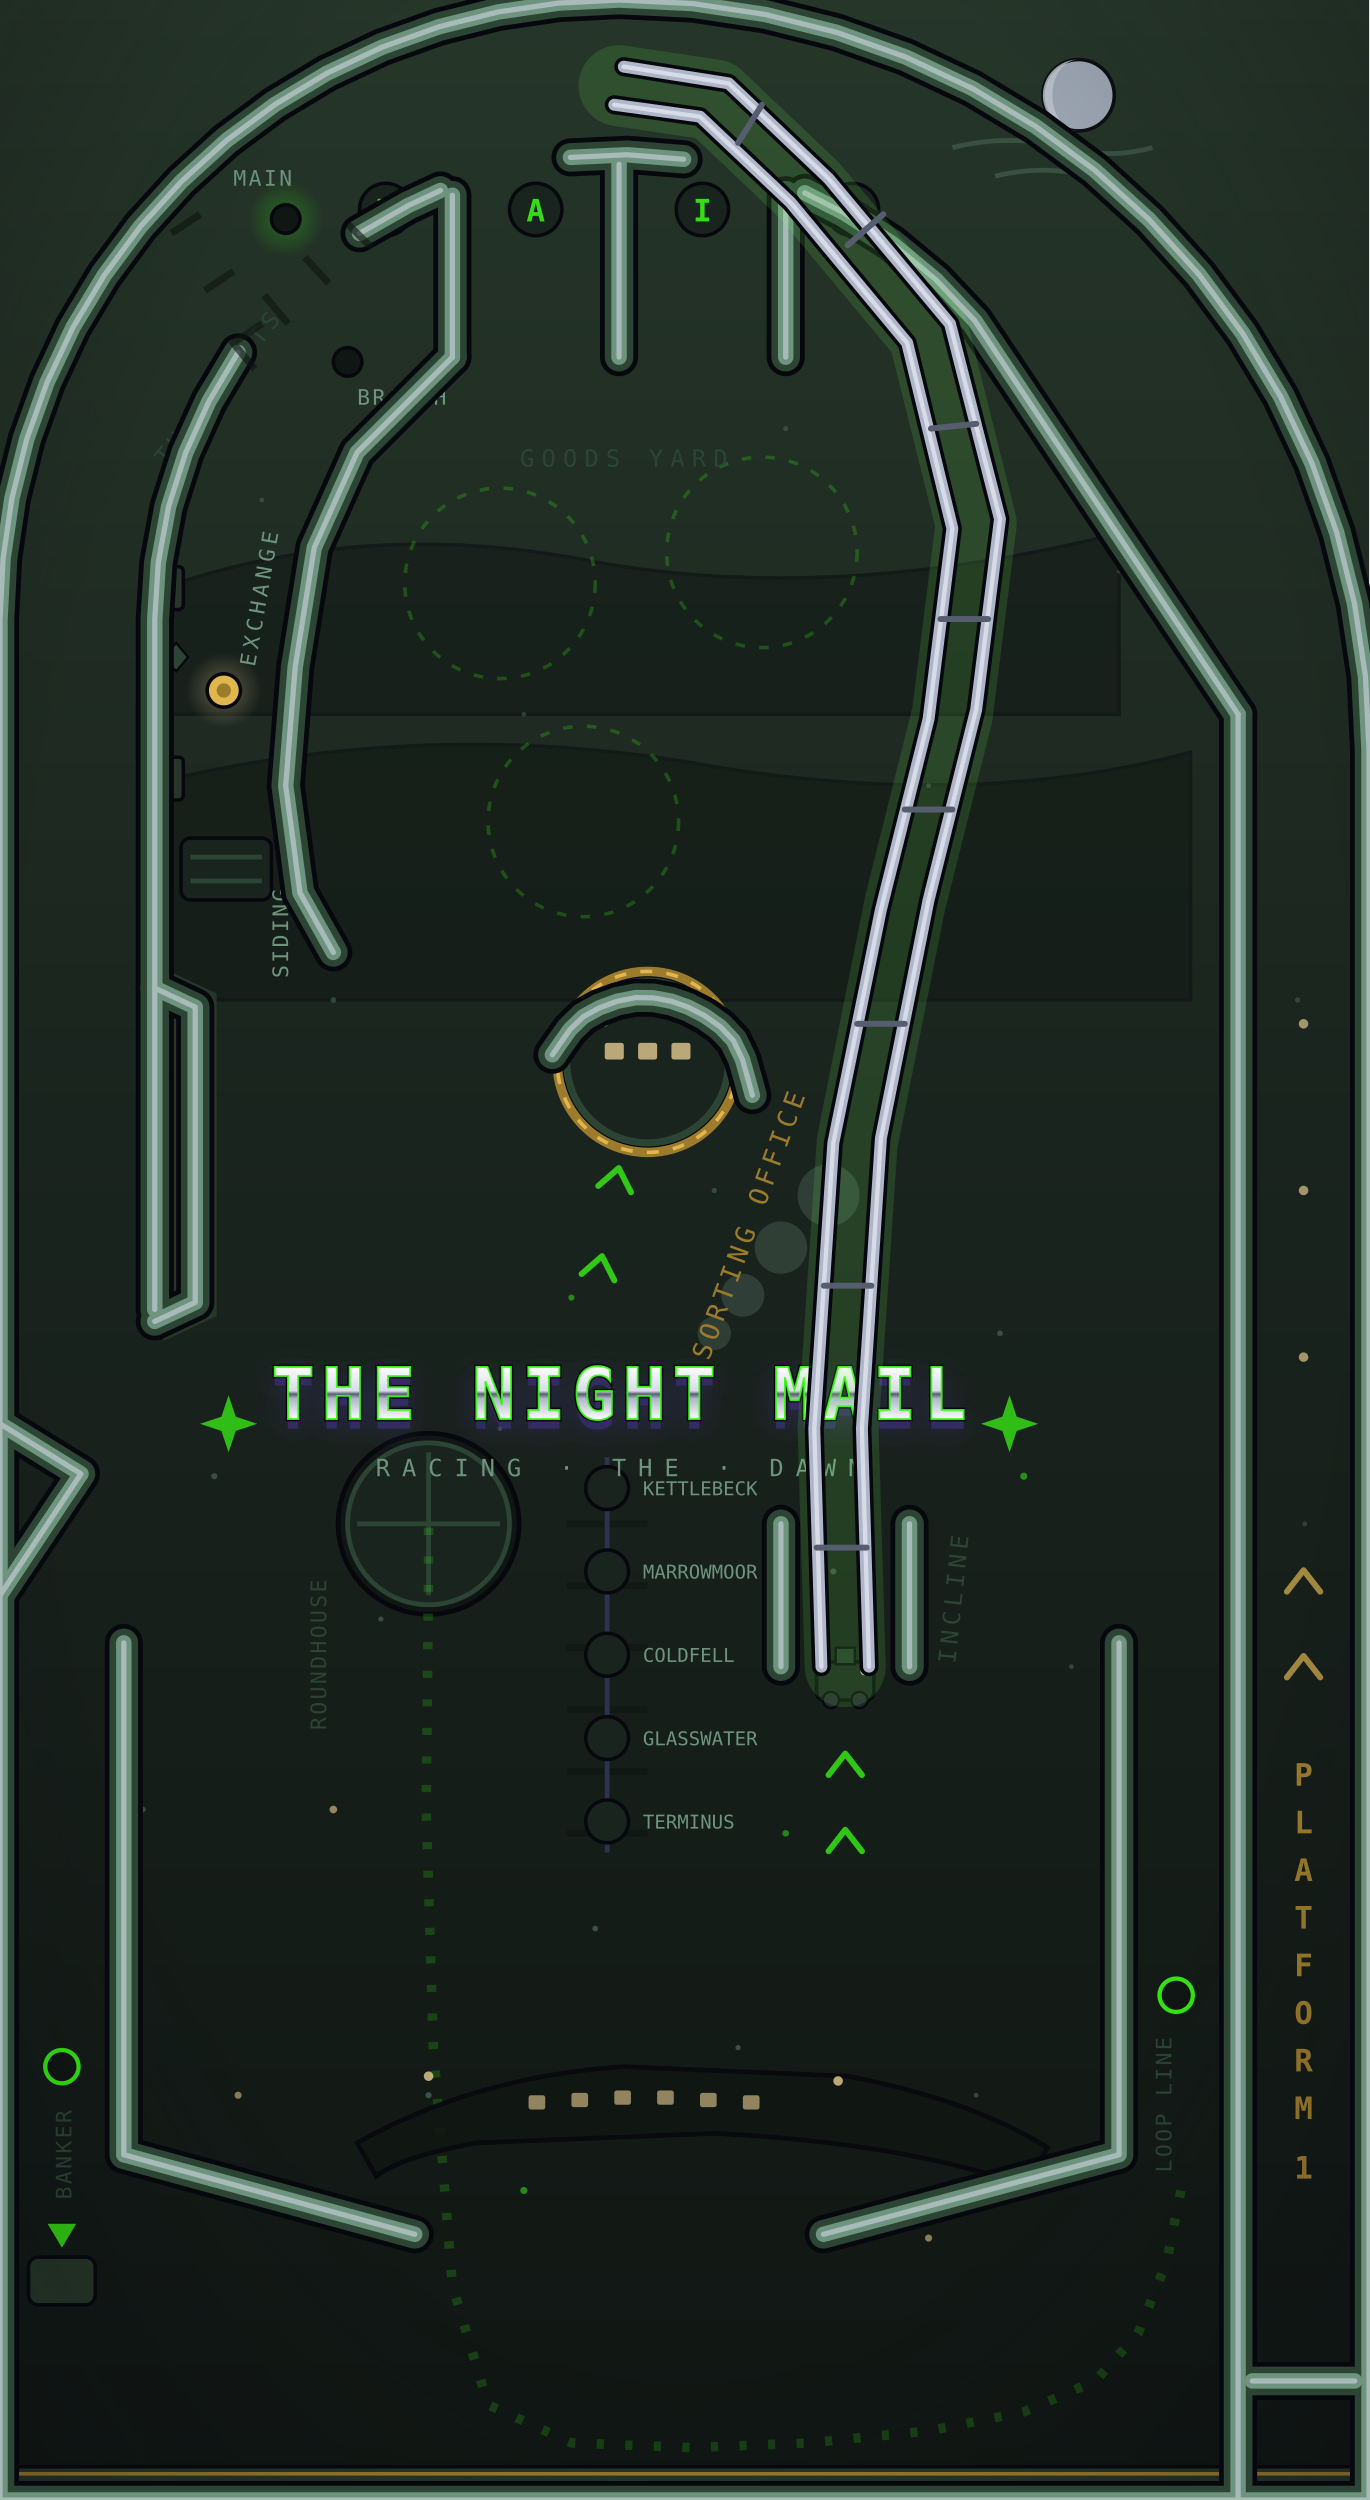
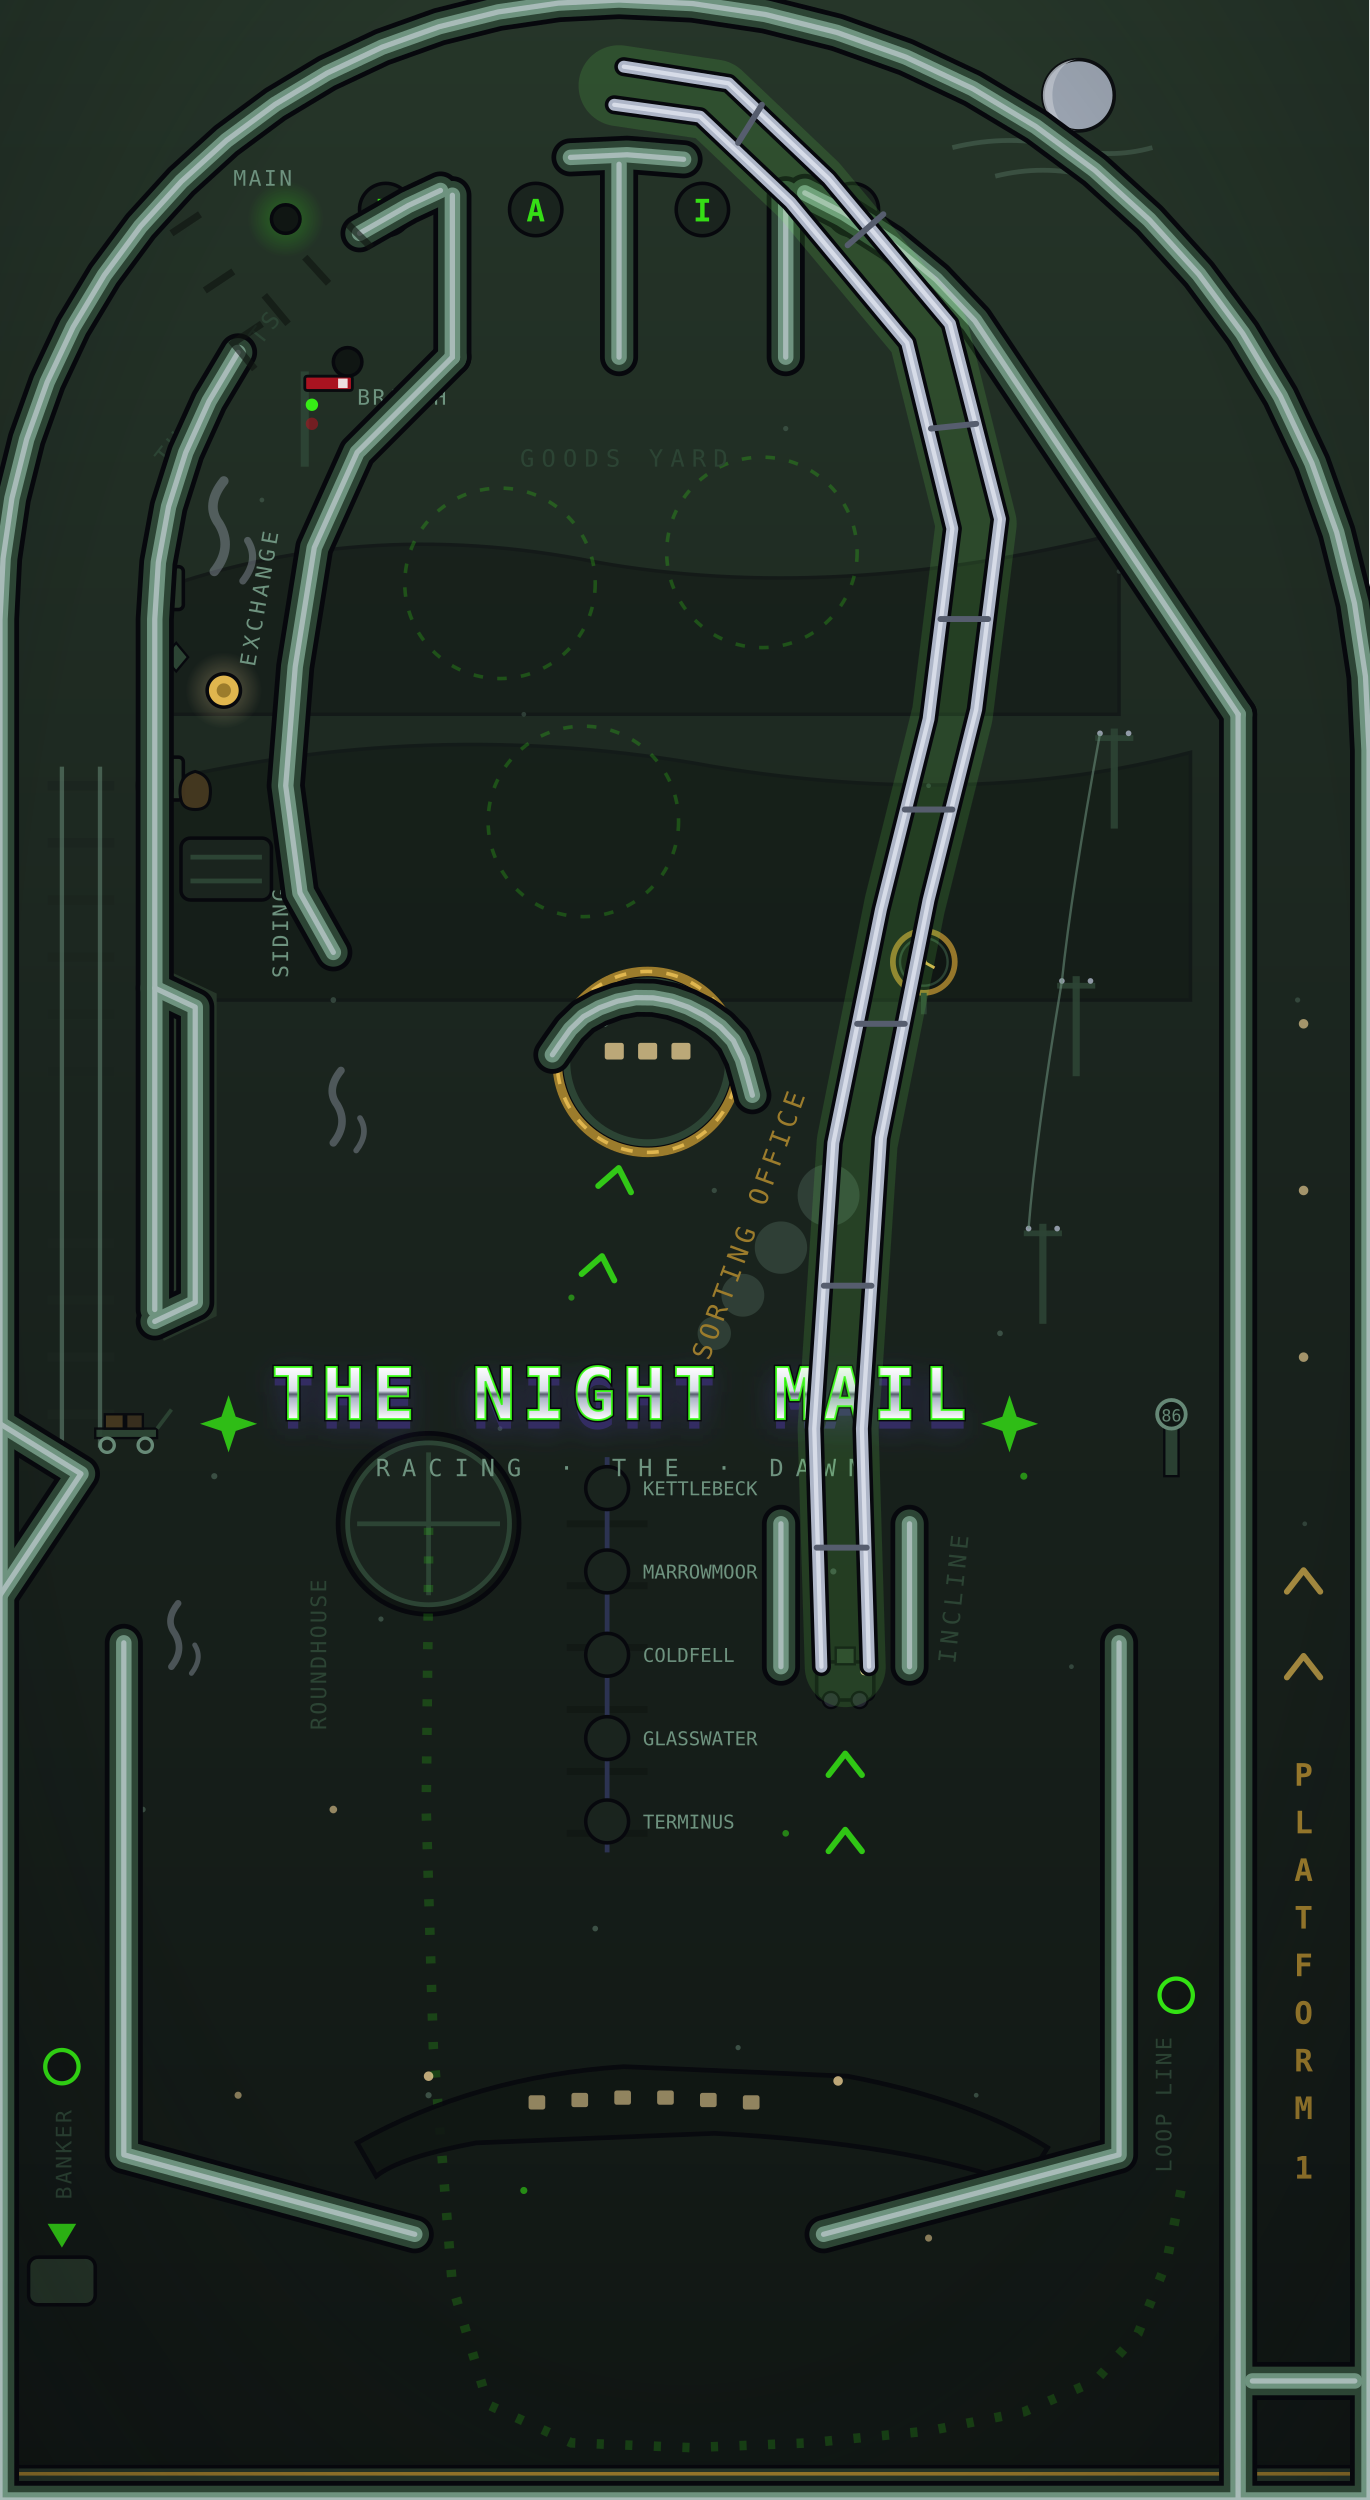
<svg xmlns="http://www.w3.org/2000/svg" viewBox="0 0 575 1050" width="575" height="1050">
  <defs>
    <linearGradient id="smokeGrad" x1="0" y1="0" x2="0" y2="1">
      <stop offset="0" stop-color="#263629" />
      <stop offset="0.45" stop-color="#1a241e" />
      <stop offset="1" stop-color="#101613" />
    </linearGradient>
    <radialGradient id="vignette" cx="0.5" cy="0.45" r="0.8">
      <stop offset="0.6" stop-color="#07080d" stop-opacity="0" />
      <stop offset="1" stop-color="#07080d" stop-opacity="0.34" />
    </radialGradient>
    <linearGradient id="chromeText" x1="0" y1="0" x2="0" y2="1">
      <stop offset="0" stop-color="#ffffff" />
      <stop offset="0.46" stop-color="#d7dce8" />
      <stop offset="0.52" stop-color="#565d6e" />
      <stop offset="0.60" stop-color="#aeb6c8" />
      <stop offset="1" stop-color="#ffffff" />
    </linearGradient>
    <radialGradient id="signalGlow" cx="0.5" cy="0.5" r="0.5">
      <stop offset="0" stop-color="#39ff14" stop-opacity="0.28" />
      <stop offset="1" stop-color="#39ff14" stop-opacity="0" />
    </radialGradient>
    <radialGradient id="lampGlow" cx="0.5" cy="0.5" r="0.5">
      <stop offset="0" stop-color="#ffdf9e" stop-opacity="0.32" />
      <stop offset="1" stop-color="#ffdf9e" stop-opacity="0" />
    </radialGradient>
    <filter id="glowSoft" x="-60%" y="-60%" width="220%" height="220%">
      <feGaussianBlur stdDeviation="6" result="b" />
      <feMerge>
        <feMergeNode in="b" />
        <feMergeNode in="SourceGraphic" />
      </feMerge>
    </filter>
  </defs>
  <g id="art-field">
    <rect x="0" y="0" width="575" height="1050" fill="url(#smokeGrad)" />
    <g opacity="0.85">
      <circle cx="453" cy="40" r="15" fill="#aeb6c8" stroke="#07080d" stroke-width="1.5" />
      <path d="M 453 25 a 15 15 0 0 0 0 30 a 11 15 0 0 1 0 -30 Z" fill="#d7dce8" opacity="0.8" />
    </g>
    <g stroke="#6e937f" stroke-width="2" fill="none" opacity="0.3">
      <path d="M 400 62 q 24 -6 48 0 q 18 5 36 0" />
      <path d="M 418 74 q 20 -5 40 0" />
    </g>
    <g stroke="#07080d" stroke-width="1.5">
      <path d="M 60 250 Q 150 216 250 236 Q 350 254 470 224 L 470 300 L 60 300 Z" fill="#101613" opacity="0.5" />
      <path d="M 60 330 Q 180 300 300 322 Q 410 340 500 316 L 500 420 L 60 420 Z" fill="#0e130f" opacity="0.45" />
    </g>
    <g fill="#6e937f" opacity="0.25">
      <circle cx="300" cy="560" r="7" />
      <circle cx="312" cy="544" r="9" />
      <circle cx="328" cy="524" r="11" />
      <circle cx="348" cy="502" r="13" />
    </g>
    <g fill="#6e937f">
      <circle cx="110" cy="210" r="1" opacity="0.3" />
      <circle cx="330" cy="180" r="1.1" opacity="0.3" />
      <circle cx="470" cy="240" r="1" opacity="0.25" />
      <circle cx="220" cy="300" r="1" opacity="0.3" />
      <circle cx="140" cy="420" r="1.2" opacity="0.35" />
      <circle cx="390" cy="330" r="1" opacity="0.3" />
      <circle cx="300" cy="500" r="1.1" opacity="0.35" />
      <circle cx="90" cy="620" r="1.3" opacity="0.4" />
      <circle cx="210" cy="600" r="1" opacity="0.35" />
      <circle cx="420" cy="560" r="1.2" opacity="0.4" />
      <circle cx="160" cy="680" r="1.1" opacity="0.4" />
      <circle cx="350" cy="660" r="1.3" opacity="0.4" />
      <circle cx="250" cy="810" r="1.2" opacity="0.45" />
      <circle cx="450" cy="700" r="1" opacity="0.35" />
      <circle cx="60" cy="760" r="1.2" opacity="0.4" />
      <circle cx="310" cy="860" r="1.1" opacity="0.45" />
      <circle cx="180" cy="880" r="1.3" opacity="0.45" />
      <circle cx="410" cy="880" r="1" opacity="0.4" />
      <circle cx="545" cy="420" r="1.1" opacity="0.3" />
      <circle cx="548" cy="640" r="1" opacity="0.3" />
    </g>
    <g fill="#39ff14">
      <circle cx="80" cy="480" r="1.5" opacity="0.5" />
      <circle cx="240" cy="545" r="1.3" opacity="0.45" />
      <circle cx="430" cy="620" r="1.5" opacity="0.5" />
      <circle cx="330" cy="770" r="1.4" opacity="0.45" />
      <circle cx="220" cy="920" r="1.5" opacity="0.5" />
    </g>
    <g fill="#ffdf9e">
      <circle cx="140" cy="760" r="1.6" opacity="0.55" />
      <circle cx="390" cy="940" r="1.5" opacity="0.5" />
      <circle cx="100" cy="880" r="1.5" opacity="0.5" />
      <circle cx="470" cy="750" r="1.4" opacity="0.45" />
    </g>
    <g stroke="#0e130f" stroke-width="3" opacity="0.5">
      <line x1="238" y1="640" x2="272" y2="640" />
      <line x1="238" y1="666" x2="272" y2="666" />
      <line x1="238" y1="692" x2="272" y2="692" />
      <line x1="238" y1="718" x2="272" y2="718" />
      <line x1="238" y1="744" x2="272" y2="744" />
      <line x1="238" y1="770" x2="272" y2="770" />
    </g>
  </g>
  <g id="art-motifs">
    <g stroke="#07080d" stroke-width="1.5">
      <circle cx="162" cy="88" r="11" fill="#1a241e" />
      <circle cx="225" cy="88" r="11" fill="#1a241e" />
      <circle cx="295" cy="88" r="11" fill="#1a241e" />
      <circle cx="358" cy="88" r="11" fill="#1a241e" />
    </g>
    <g font-family="ui-monospace, monospace" font-size="13" font-weight="700" fill="#39ff14" text-anchor="middle" opacity="0.85">
      <text x="162" y="93">M</text>
      <text x="225" y="93">A</text>
      <text x="295" y="93">I</text>
      <text x="358" y="93">L</text>
    </g>
    <g id="art-points">
      <circle cx="120" cy="92" r="16" fill="url(#signalGlow)" stroke="none" />
      <circle cx="120" cy="92" r="6" fill="#101613" stroke="#07080d" stroke-width="1.5" />
      <circle cx="146" cy="152" r="6" fill="#101613" stroke="#07080d" stroke-width="1.5" />
      <text x="98" y="78" font-family="ui-monospace, monospace" font-size="9" letter-spacing="1" fill="#6e937f">MAIN</text>
      <text x="150" y="170" font-family="ui-monospace, monospace" font-size="9" letter-spacing="1" fill="#6e937f">BRANCH</text>
      <text x="70" y="196" font-family="ui-monospace, monospace" font-size="10" letter-spacing="2" fill="#2c4434" transform="rotate(-52 70 196)">THE POINTS</text>
    </g>
    <g fill="none" stroke="#39ff14" opacity="0.22" stroke-width="1.5">
      <circle cx="210" cy="245" r="40" stroke-dasharray="4 6" />
      <circle cx="320" cy="232" r="40" stroke-dasharray="4 6" />
      <circle cx="245" cy="345" r="40" stroke-dasharray="4 6" />
    </g>
    <text x="262" y="196" text-anchor="middle" font-family="ui-monospace, monospace" font-size="10" letter-spacing="3" fill="#2c4434">GOODS YARD</text>
    <g id="art-exchange">
      <g fill="#263629" stroke="#07080d" stroke-width="1.5">
        <rect x="70" y="238" width="7" height="18" rx="2" />
        <rect x="70" y="318" width="7" height="18" rx="2" />
      </g>
      <circle cx="94" cy="290" r="16" fill="url(#lampGlow)" stroke="none" />
      <circle cx="94" cy="290" r="7" fill="#e0b64e" stroke="#07080d" stroke-width="1.5" />
      <circle cx="94" cy="290" r="3" fill="#9c7c2c" />
      <text x="112" y="252" text-anchor="middle" font-family="ui-monospace, monospace" font-size="9" letter-spacing="2" fill="#6e937f" transform="rotate(-80 112 252)">EXCHANGE</text>
      <path d="M 74 270 q -6 6 0 12 l 5 -6 Z" fill="#2c4434" stroke="#07080d" stroke-width="1" />
    </g>
    <g id="art-siding">
      <g stroke="#07080d" stroke-width="1.5" fill="#1a241e">
        <rect x="76" y="352" width="38" height="26" rx="4" />
      </g>
      <g stroke="#2c4434" stroke-width="2" fill="none">
        <line x1="80" y1="360" x2="110" y2="360" />
        <line x1="80" y1="370" x2="110" y2="370" />
      </g>
      <text x="121" y="392" text-anchor="middle" font-family="ui-monospace, monospace" font-size="9" letter-spacing="1" fill="#6e937f" transform="rotate(-90 121 392)">SIDING</text>
    </g>
    <g id="art-sorting">
      <circle cx="272" cy="446" r="40" fill="#07080d" />
      <circle cx="272" cy="446" r="34" fill="#1a241e" />
      <circle cx="272" cy="446" r="34" fill="none" stroke="#2c4434" stroke-width="3" />
      <circle cx="272" cy="446" r="38" fill="none" stroke="#9c7c2c" stroke-width="4" />
      <circle cx="272" cy="446" r="38" fill="none" stroke="#e0b64e" stroke-width="1.5" stroke-dasharray="5 6" />
      <g fill="#ffdf9e" opacity="0.7">
        <rect x="254" y="438" width="8" height="7" rx="1" />
        <rect x="268" y="438" width="8" height="7" rx="1" />
        <rect x="282" y="438" width="8" height="7" rx="1" />
      </g>
      <path d="M 254 430 a 24 24 0 0 1 11 -7" stroke="#6e937f" stroke-width="2.5" fill="none" stroke-linecap="round" />
      <g stroke="#39ff14" stroke-width="2.5" fill="none" stroke-linecap="round" stroke-linejoin="round" opacity="0.75">
        <path d="M 252 499.5 L 259 490.5 L 266 499.5" transform="rotate(11 259 495)" />
        <path d="M 245 536.5 L 252 527.5 L 259 536.5" transform="rotate(11 252 532)" />
      </g>
      <text x="318" y="516" text-anchor="middle" font-family="ui-monospace, monospace" font-size="11" letter-spacing="2" fill="#9c7c2c" transform="rotate(-70 318 516)">SORTING OFFICE</text>
    </g>
    <g id="art-gantry">
      <path d="M 65 415 L 82 423 L 82 547 L 65 555" fill="none" stroke="#263629" stroke-width="18" />
      <g fill="#39ff14" opacity="0.7">
        <circle cx="78" cy="432" r="1.6" />
        <circle cx="78" cy="485" r="1.6" />
        <circle cx="78" cy="538" r="1.6" />
      </g>
      <text x="72" y="487" text-anchor="middle" font-family="ui-monospace, monospace" font-size="10" letter-spacing="2" fill="#9c7c2c" transform="rotate(-90 72 487)">SIGNALS</text>
      <g stroke="#e0b64e" stroke-width="2.5" fill="none" stroke-linecap="round" stroke-linejoin="round" opacity="0.7">
        <path d="M 161 624.5 L 168 615.5 L 175 624.5" transform="rotate(-29 168 620)" />
        <path d="M 183 664.5 L 190 655.5 L 197 664.5" transform="rotate(-29 190 660)" />
      </g>
    </g>
    <g id="art-incline">
      <g stroke="#39ff14" stroke-width="2.5" fill="none" stroke-linecap="round" stroke-linejoin="round" opacity="0.75">
        <path d="M 348 777.5 L 355 768.5 L 362 777.5" />
        <path d="M 348 745.5 L 355 736.5 L 362 745.5" />
      </g>
      <text x="404" y="672" text-anchor="middle" font-family="ui-monospace, monospace" font-size="10" letter-spacing="2" fill="#2c4434" transform="rotate(-84 404 672)">INCLINE</text>
      <g transform="translate(355 706)">
        <rect x="-12" y="-8" width="24" height="16" rx="3" fill="#1a241e" stroke="#07080d" stroke-width="1.5" />
        <circle cx="-6" cy="8" r="3.4" fill="#23262f" stroke="#07080d" stroke-width="1" />
        <circle cx="6" cy="8" r="3.4" fill="#23262f" stroke="#07080d" stroke-width="1" />
        <rect x="-4" y="-14" width="8" height="7" fill="#263629" stroke="#07080d" stroke-width="1" />
        <circle cx="8" cy="-4" r="1.6" fill="#ffdf9e" />
      </g>
    </g>
    <g id="art-turntable">
      <circle cx="180" cy="640" r="38" fill="#101613" stroke="#07080d" stroke-width="2" />
      <circle cx="180" cy="640" r="34" fill="#1a241e" stroke="#2c4434" stroke-width="2" />
      <line x1="150" y1="640" x2="210" y2="640" stroke="#2c4434" stroke-width="2" />
      <line x1="180" y1="610" x2="180" y2="670" stroke="#2c4434" stroke-width="2" />
      <text x="137" y="695" text-anchor="middle" font-family="ui-monospace, monospace" font-size="9" letter-spacing="1" fill="#2c4434" transform="rotate(-90 137 695)">ROUNDHOUSE</text>
    </g>
    <g id="art-timetable">
      <line x1="255" y1="612" x2="255" y2="778" stroke="#2c3352" stroke-width="2" />
      <g stroke="#07080d" stroke-width="1.5" fill="#1a241e">
        <circle cx="255" cy="625" r="9" />
        <circle cx="255" cy="660" r="9" />
        <circle cx="255" cy="695" r="9" />
        <circle cx="255" cy="730" r="9" />
        <circle cx="255" cy="765" r="9" />
      </g>
      <g font-family="ui-monospace, monospace" font-size="8" fill="#6e937f">
        <text x="270" y="628">KETTLEBECK</text>
        <text x="270" y="663">MARROWMOOR</text>
        <text x="270" y="698">COLDFELL</text>
        <text x="270" y="733">GLASSWATER</text>
        <text x="270" y="768">TERMINUS</text>
      </g>
    </g>
    <g id="art-outlanes">
      <rect x="12" y="948" width="28" height="20" rx="4" fill="#263629" stroke="#07080d" stroke-width="1.5" />
      <path d="M 26 944 L 20 934 L 32 934 Z" fill="#39ff14" opacity="0.8" />
      <circle cx="26" cy="868" r="7" fill="#101613" stroke="#07080d" stroke-width="1.5" />
      <circle cx="26" cy="868" r="7" fill="none" stroke="#39ff14" stroke-width="1.8" opacity="0.9" />
      <text x="30" y="905" text-anchor="middle" font-family="ui-monospace, monospace" font-size="9" letter-spacing="1" fill="#2c4434" transform="rotate(-90 30 905)">BANKER</text>
      <circle cx="494" cy="838" r="7" fill="#101613" stroke="#07080d" stroke-width="1.5" />
      <circle cx="494" cy="838" r="7" fill="none" stroke="#39ff14" stroke-width="1.8" opacity="0.9" />
      <text x="492" y="884" text-anchor="middle" font-family="ui-monospace, monospace" font-size="9" letter-spacing="1" fill="#2c4434" transform="rotate(-90 492 884)">LOOP LINE</text>
      <path d="M 496 920 L 490 950 L 478 980 L 460 1000 L 430 1013 L 390 1021 L 340 1026 L 290 1028 L 240 1026 L 205 1010 L 190 960 L 182 860 L 179 760 L 180 660 L 180 640" fill="none" stroke="#39ff14" stroke-width="4" stroke-dasharray="3 9" opacity="0.18" />
    </g>
    <g id="art-terminus" opacity="0.9">
      <path d="M 150 900 Q 200 872 262 868 L 356 872 Q 408 882 440 902 L 430 918 Q 380 900 300 896 L 200 900 Q 168 906 158 914 Z" fill="#101613" stroke="#07080d" stroke-width="2" />
      <g fill="#ffdf9e" opacity="0.6">
        <rect x="222" y="880" width="7" height="6" rx="1" />
        <rect x="240" y="879" width="7" height="6" rx="1" />
        <rect x="258" y="878" width="7" height="6" rx="1" />
        <rect x="276" y="878" width="7" height="6" rx="1" />
        <rect x="294" y="879" width="7" height="6" rx="1" />
        <rect x="312" y="880" width="7" height="6" rx="1" />
      </g>
      <g fill="#ffdf9e">
        <circle cx="180" cy="872" r="2" opacity="0.8" />
        <circle cx="352" cy="874" r="2" opacity="0.8" />
      </g>
    </g>
    <g id="art-wordmark">
      <path d="M 96 586 L 99 595 L 108 598 L 99 601 L 96 610 L 93 601 L 84 598 L 93 595 Z" fill="#39ff14" opacity="0.7" />
      <path d="M 424 586 L 427 595 L 436 598 L 427 601 L 424 610 L 421 601 L 412 598 L 421 595 Z" fill="#39ff14" opacity="0.7" />
      <text x="260" y="600" text-anchor="middle" font-family="ui-monospace, monospace" font-size="30" font-weight="800" letter-spacing="3" fill="#4e37a8" opacity="0.5" filter="url(#glowSoft)">THE NIGHT MAIL</text>
      <text x="260" y="596" text-anchor="middle" font-family="ui-monospace, monospace" font-size="30" font-weight="800" letter-spacing="3" fill="url(#chromeText)" stroke="#07080d" stroke-width="2" paint-order="stroke">THE NIGHT MAIL</text>
      <text x="260" y="596" text-anchor="middle" font-family="ui-monospace, monospace" font-size="30" font-weight="800" letter-spacing="3" fill="none" stroke="#39ff14" stroke-width="0.8" opacity="0.9">THE NIGHT MAIL</text>
      <text x="260" y="620" text-anchor="middle" font-family="ui-monospace, monospace" font-size="10" letter-spacing="5" fill="#6e937f">RACING · THE · DAWN</text>
    </g>
    <rect x="0" y="1036" width="575" height="14" fill="#263629" stroke="#07080d" stroke-width="1.5" />
    <line x1="0" y1="1039" x2="575" y2="1039" stroke="#9c7c2c" stroke-width="1.5" />
  </g>
  <g id="art-lane">
    <g fill="#ffdf9e" opacity="0.6">
      <circle cx="547.5" cy="430" r="2" />
      <circle cx="547.5" cy="500" r="2" />
      <circle cx="547.5" cy="570" r="2" />
    </g>
    <g stroke="#e0b64e" stroke-width="2.5" fill="none" stroke-linecap="round" stroke-linejoin="round" opacity="0.7">
      <path d="M 540.5 704.5 L 547.5 695.5 L 554.5 704.5" />
      <path d="M 540.5 668.5 L 547.5 659.5 L 554.5 668.5" />
    </g>
    <g font-family="ui-monospace, monospace" font-size="13" font-weight="700" fill="#9c7c2c" text-anchor="middle">
      <text x="547.5" y="750">P</text>
      <text x="547.5" y="770">L</text>
      <text x="547.5" y="790">A</text>
      <text x="547.5" y="810">T</text>
      <text x="547.5" y="830">F</text>
      <text x="547.5" y="850">O</text>
      <text x="547.5" y="870">R</text>
      <text x="547.5" y="890">M</text>
      <text x="547.5" y="915">1</text>
    </g>
  </g>
  <g id="art-vignette">
    <rect x="0" y="0" width="575" height="1050" fill="url(#vignette)" />
  </g>
+   <g id="art-polish">
+     <line x1="20" y1="330" x2="48" y2="330" stroke="#1a241e" stroke-width="4" opacity="0.8" />
+     <line x1="20" y1="354" x2="48" y2="354" stroke="#1a241e" stroke-width="4" opacity="0.8" />
+     <line x1="20" y1="378" x2="48" y2="378" stroke="#1a241e" stroke-width="4" opacity="0.8" />
+     <line x1="20" y1="402" x2="48" y2="402" stroke="#1a241e" stroke-width="4" opacity="0.8" />
+     <line x1="20" y1="426" x2="48" y2="426" stroke="#1a241e" stroke-width="4" opacity="0.8" />
+     <line x1="20" y1="450" x2="48" y2="450" stroke="#1a241e" stroke-width="4" opacity="0.8" />
+     <line x1="20" y1="474" x2="48" y2="474" stroke="#1a241e" stroke-width="4" opacity="0.8" />
+     <line x1="20" y1="498" x2="48" y2="498" stroke="#1a241e" stroke-width="4" opacity="0.8" />
+     <line x1="20" y1="522" x2="48" y2="522" stroke="#1a241e" stroke-width="4" opacity="0.8" />
+     <line x1="20" y1="546" x2="48" y2="546" stroke="#1a241e" stroke-width="4" opacity="0.8" />
+     <line x1="20" y1="570" x2="48" y2="570" stroke="#1a241e" stroke-width="4" opacity="0.8" />
+     <line x1="20" y1="594" x2="48" y2="594" stroke="#1a241e" stroke-width="4" opacity="0.8" />
+     <line x1="26" y1="322" x2="26" y2="608" stroke="#6e937f" stroke-width="1.8" opacity="0.5" />
+     <line x1="42" y1="322" x2="42" y2="608" stroke="#6e937f" stroke-width="1.8" opacity="0.5" />
+     <line x1="468" y1="348" x2="468" y2="306" stroke="#2c4434" stroke-width="3" opacity="0.9" />
+     <line x1="460" y1="310" x2="476" y2="310" stroke="#2c4434" stroke-width="2.4" opacity="0.9" />
+     <circle cx="462" cy="308" r="1.2" fill="#aeb6c8" opacity="0.8" />
+     <circle cx="474" cy="308" r="1.2" fill="#aeb6c8" opacity="0.8" />
+     <line x1="452" y1="452" x2="452" y2="410" stroke="#2c4434" stroke-width="3" opacity="0.9" />
+     <line x1="444" y1="414" x2="460" y2="414" stroke="#2c4434" stroke-width="2.4" opacity="0.9" />
+     <circle cx="446" cy="412" r="1.2" fill="#aeb6c8" opacity="0.8" />
+     <circle cx="458" cy="412" r="1.2" fill="#aeb6c8" opacity="0.8" />
+     <line x1="438" y1="556" x2="438" y2="514" stroke="#2c4434" stroke-width="3" opacity="0.9" />
+     <line x1="430" y1="518" x2="446" y2="518" stroke="#2c4434" stroke-width="2.4" opacity="0.9" />
+     <circle cx="432" cy="516" r="1.2" fill="#aeb6c8" opacity="0.8" />
+     <circle cx="444" cy="516" r="1.2" fill="#aeb6c8" opacity="0.8" />
+     <path d="M 462 308 Q 450 374 446 412" fill="none" stroke="#6e937f" stroke-width="1" opacity="0.55" />
+     <path d="M 446 412 Q 435 478 432 516" fill="none" stroke="#6e937f" stroke-width="1" opacity="0.55" />
+     <g transform="translate(128,196)" opacity="0.95">
+       <line x1="0" y1="0" x2="0" y2="-40" stroke="#2c4434" stroke-width="3.4" />
+       <rect x="0" y="-38" width="20" height="6" rx="1" fill="#b0121f" stroke="#07080d" stroke-width="1.2" />
+       <rect x="14" y="-37" width="4" height="4" fill="#ffffff" opacity="0.9" />
+       <circle cx="3" cy="-26" r="2.6" fill="#39ff14" opacity="0.95" />
+       <circle cx="3" cy="-18" r="2.6" fill="#b0121f" opacity="0.6" />
+     </g>
+     <g transform="translate(388,404)" opacity="0.95">
+       <circle r="13" fill="#101613" stroke="#9c7c2c" stroke-width="2.4" />
+       <circle r="10" fill="none" stroke="#2c4434" stroke-width="1" />
+       <line x1="0" y1="0" x2="0" y2="-7" stroke="#e0b64e" stroke-width="1.6" />
+       <line x1="0" y1="0" x2="4.5" y2="2.5" stroke="#e0b64e" stroke-width="1.2" />
+       <circle r="1.2" fill="#e0b64e" />
+       <line x1="0" y1="13" x2="0" y2="22" stroke="#2c4434" stroke-width="2.4" />
+     </g>
+     <g transform="translate(58,320)" opacity="0.92">
+       <path d="M 0 14 q -2 -12 7 -14 q 9 2 7 14 q -1 5 -7 5 q -6 0 -7 -5" fill="#3a2f1e" stroke="#07080d" stroke-width="1.3" />
+       <path d="M 4 2 l 6 0" stroke="#9c7c2c" stroke-width="1.6" />
+       <path d="M 18 16 q -2 -10 6 -12 q 8 2 6 12 q -1 4 -6 4 q -5 0 -6 -4" fill="#46381f" stroke="#07080d" stroke-width="1.3" />
+     </g>
+     <g transform="translate(40,600)" opacity="0.92">
+       <rect x="0" y="0" width="26" height="4" fill="#2c4434" stroke="#07080d" stroke-width="1" />
+       <circle cx="5" cy="7" r="3" fill="none" stroke="#6e937f" stroke-width="1.4" />
+       <circle cx="21" cy="7" r="3" fill="none" stroke="#6e937f" stroke-width="1.4" />
+       <line x1="26" y1="0" x2="32" y2="-8" stroke="#2c4434" stroke-width="1.6" />
+       <rect x="4" y="-6" width="8" height="6" fill="#46381f" stroke="#07080d" stroke-width="1" />
+       <rect x="13" y="-6" width="7" height="6" fill="#3a2f1e" stroke="#07080d" stroke-width="1" />
+     </g>
+     <g transform="translate(90,240) scale(1.0)" opacity="0.35">
+       <path d="M 0 0 q 8 -10 2 -20 q -6 -8 2 -18" fill="none" stroke="#aeb6c8" stroke-width="4" stroke-linecap="round" />
+       <path d="M 12 4 q 7 -9 2 -17" fill="none" stroke="#aeb6c8" stroke-width="3" stroke-linecap="round" />
+     </g>
+     <g transform="translate(140,480) scale(0.8)" opacity="0.35">
+       <path d="M 0 0 q 8 -10 2 -20 q -6 -8 2 -18" fill="none" stroke="#aeb6c8" stroke-width="4" stroke-linecap="round" />
+       <path d="M 12 4 q 7 -9 2 -17" fill="none" stroke="#aeb6c8" stroke-width="3" stroke-linecap="round" />
+     </g>
+     <g transform="translate(72,700) scale(0.7)" opacity="0.35">
+       <path d="M 0 0 q 8 -10 2 -20 q -6 -8 2 -18" fill="none" stroke="#aeb6c8" stroke-width="4" stroke-linecap="round" />
+       <path d="M 12 4 q 7 -9 2 -17" fill="none" stroke="#aeb6c8" stroke-width="3" stroke-linecap="round" />
+     </g>
+     <path d="M 60 356 L 60 420" stroke="#ffdf9e" stroke-width="2.4" stroke-dasharray="8 6" opacity="0.5" />
+     <g transform="translate(492,620)" opacity="0.9">
+       <rect x="-3" y="-22" width="6" height="22" fill="#2c4434" stroke="#07080d" stroke-width="1" />
+       <circle cy="-26" r="6" fill="#101613" stroke="#6e937f" stroke-width="1.6" />
+       <text y="-23" text-anchor="middle" font-family="ui-monospace, monospace" font-size="7" fill="#6e937f">86</text>
+     </g>
+   </g>
  <defs>
    <g id="collision-paths" fill="none">
      <path data-width="12" data-z="all" id="collision-loop-shell" d="M 0 1050 L 0 260 L 1.3 234.5 L 5 209.3 L 11.2 184.5 L 19.8 160.5 L 30.7 137.4 L 43.8 115.6 L 59 95.1 L 76.2 76.2 L 95.1 59 L 115.6 43.8 L 137.4 30.7 L 160.5 19.8 L 184.5 11.2 L 209.3 5 L 234.5 1.3 L 260 0 L 290.9 1.5 L 321.5 6.1 L 351.4 13.6 L 380.5 24 L 408.5 37.2 L 435 53.1 L 459.8 71.5 L 482.7 92.3 L 503.5 115.2 L 521.9 140 L 537.8 166.5 L 551 194.5 L 561.4 223.6 L 568.9 253.5 L 573.5 284.1 L 575 315 L 575 1050 Z" />
      <path data-width="12" data-z="all" id="collision-wall-lane" d="M 520 300 L 520 1050" />
      <path data-width="12" id="collision-wall-orbit-left" d="M 65 550 L 65 260 L 66.5 236.2 L 70.8 212.8 L 78 190.1 L 87.8 168.5 L 100 148" />
      <path data-width="12" id="collision-wall-orbit-right" d="M 151 98 L 171.5 86.3 L 185 80" />
      <path data-width="12" id="collision-wall-orbit-apex" d="M 239.6 66.1 L 263.4 65 L 287.1 66.9" />
      <path data-width="12" id="collision-wall-orbit-upper" d="M 338 81 L 354.5 89.4 L 374.6 102.2 L 393 117.4 L 409.4 134.7 L 520 300" />
      <path data-width="12" id="collision-wall-divider-1" d="M 190 82 L 190 150" />
      <path data-width="12" id="collision-wall-divider-2" d="M 260 69 L 260 150" />
      <path data-width="12" id="collision-wall-divider-3" d="M 330 82 L 330 150" />
      <path data-width="12" id="collision-wall-exchange" d="M 190 150 L 150 190 L 132 230 L 124 280 L 120 330 L 126 375 L 140 400" />
      <path data-width="12" id="collision-wall-deflector" d="M 0 598 L 34 619 L 0 670" />
      <path data-width="12" id="collision-wall-guide-left" d="M 52 690 L 52 905 L 174.2 938.4" />
      <path data-width="12" id="collision-wall-guide-right" d="M 470 690 L 470 905 L 345.9 938.4" />
      <path data-width="12" id="collision-wall-sorting-hood" d="M 316 460 L 314.3 453.7 L 311.8 444.9 L 308 437 L 302.6 431.3 L 296 426.6 L 289 423 L 281.9 420.5 L 274.4 419.1 L 267 419 L 259.3 420.5 L 251.7 423.3 L 245 427 L 239.5 432.3 L 235 438.6 L 232 443" />
      <path data-width="12" id="collision-wall-bank-housing" d="M 65 415 L 82 423 L 82 547 L 65 555" />
      <path data-width="12" id="collision-wall-incline-left" d="M 328 640 L 328 700" />
      <path data-width="12" id="collision-wall-incline-right" d="M 382 640 L 382 700" />
      <path data-width="12" id="collision-wall-plunger-saddle" d="M 526 1000 L 569 1000" />
    </g>
    <g id="diverter-paths" fill="none">
      <path data-width="12" id="collision-diverter-points-main" d="M 151 98 L 132 113 L 115 129 L 100 148" />
      <path data-width="12" id="collision-diverter-points-branch" d="M 70 90 L 108 158" />
    </g>
  </defs>
  <g id="art-rails" fill="none" stroke-linecap="round" stroke-linejoin="round">
    <g stroke="#07080d" stroke-width="16">
      <use href="#collision-paths" />
    </g>
    <g stroke="#2c4434" stroke-width="12">
      <use href="#collision-paths" />
    </g>
    <g stroke="#6e937f" stroke-width="6.5">
      <use href="#collision-paths" />
    </g>
    <g stroke="#d7dce8" stroke-width="2.2" opacity="0.55">
      <use href="#collision-paths" />
    </g>
  </g>
  <g id="art-points-bed" fill="none" stroke="#0e130f" stroke-width="3" opacity="0.6">
    <line x1="146" y1="94" x2="156" y2="104" />
    <line x1="128" y1="108" x2="138" y2="119" />
    <line x1="111" y1="124" x2="121" y2="136" />
    <line x1="97" y1="143" x2="107" y2="155" />
    <line x1="72" y1="98" x2="84" y2="90" />
    <line x1="86" y1="122" x2="98" y2="114" />
    <line x1="98" y1="144" x2="110" y2="136" />
  </g>
  <g id="art-rails-elevated" fill="none" stroke-linecap="round" stroke-linejoin="round">
    <g stroke="#39ff14" stroke-width="34" opacity="0.10">
      <path d="M 355 700 L 352 600 L 360 480 L 380 380 L 400 300 L 410 220 L 390 140 L 340 80 L 300 42 L 260 36" />
    </g>
    <g stroke="#ffffff" stroke-width="34" opacity="0.04">
      <path d="M 355 700 L 352 600 L 360 480 L 380 380 L 400 300 L 410 220 L 390 140 L 340 80 L 300 42 L 260 36" />
    </g>
    <g stroke="#07080d" stroke-width="8">
      <path d="M 345 700 L 342 600 L 350 480 L 370 382 L 390 302 L 400 222 L 381 144 L 332 85 L 294 49 L 258 44" />
      <path d="M 365 700 L 362 600 L 370 478 L 390 378 L 410 298 L 420 218 L 399 136 L 348 75 L 306 35 L 262 28" />
    </g>
    <g stroke="#aeb6c8" stroke-width="5">
      <path d="M 345 700 L 342 600 L 350 480 L 370 382 L 390 302 L 400 222 L 381 144 L 332 85 L 294 49 L 258 44" />
      <path d="M 365 700 L 362 600 L 370 478 L 390 378 L 410 298 L 420 218 L 399 136 L 348 75 L 306 35 L 262 28" />
    </g>
    <g stroke="#d7dce8" stroke-width="1.8">
      <path d="M 345 700 L 342 600 L 350 480 L 370 382 L 390 302 L 400 222 L 381 144 L 332 85 L 294 49 L 258 44" />
      <path d="M 365 700 L 362 600 L 370 478 L 390 378 L 410 298 L 420 218 L 399 136 L 348 75 L 306 35 L 262 28" />
    </g>
    <g stroke="#565d6e" stroke-width="2.5">
      <line x1="343" y1="650" x2="364" y2="650" />
      <line x1="346" y1="540" x2="366" y2="540" />
      <line x1="360" y1="430" x2="380" y2="430" />
      <line x1="380" y1="340" x2="400" y2="340" />
      <line x1="395" y1="260" x2="415" y2="260" />
      <line x1="391" y1="180" x2="410" y2="178" />
      <line x1="356" y1="103" x2="371" y2="90" />
      <line x1="310" y1="60" x2="320" y2="44" />
    </g>
  </g>
  <g fill="none" stroke="none">
    <path id="height-profile-incline" data-layer="1" data-height-from="0" data-height-to="30" d="M 355 700 L 352 600 L 360 480 L 380 380 L 400 300 L 410 220 L 390 140 L 340 80 L 300 42 L 260 36" />
    <path id="height-profile-loop" data-layer="-1" data-height-from="-8" data-height-to="-8" d="M 496 920 L 490 950 L 478 980 L 460 1000 L 430 1013 L 390 1021 L 340 1026 L 290 1028 L 240 1026 L 205 1010 L 190 960 L 182 860 L 179 760 L 180 660 L 180 640" />
  </g>
  <g fill="none" stroke="none">
    <rect id="sensor-skill-signal" x="526" y="440" width="43" height="60" />
    <rect id="sensor-drain" x="0" y="1005" width="520" height="30" />
    <rect id="sensor-rollover-1" x="147" y="105" width="30" height="20" />
    <rect id="sensor-rollover-2" x="210" y="105" width="30" height="20" />
    <rect id="sensor-rollover-3" x="280" y="105" width="30" height="20" />
    <rect id="sensor-rollover-4" x="343" y="105" width="30" height="20" />
    <rect id="sensor-ramp-entry" x="2.5" y="492" width="60" height="16" />
    <rect id="sensor-ramp-exit" x="442" y="117" width="36" height="36" />
    <rect id="sensor-spinner" x="436" y="168" width="102" height="18" />
    <rect id="sensor-lane-branch" x="78" y="195" width="52" height="20" />
    <rect id="sensor-kicker-sorting" x="252" y="430" width="40" height="40" />
    <rect id="sensor-kicker-banker" x="8" y="940" width="36" height="35" />
    <rect id="sensor-kicker-siding" x="76" y="348" width="40" height="26" />
    <rect id="sensor-lift-incline" x="336" y="648" width="38" height="20" />
    <rect id="sensor-subway-loop" x="478" y="900" width="36" height="35" />
  </g>
  <g fill="none" stroke="none">
    <circle id="anchor-flipper-left" cx="171" cy="950" r="5" />
    <circle id="anchor-flipper-right" cx="349" cy="950" r="5" />
    <circle id="anchor-spawn" cx="547.5" cy="980" r="5" />
    <circle id="anchor-bumper-1" cx="210" cy="245" r="5" />
    <circle id="anchor-bumper-2" cx="320" cy="232" r="5" />
    <circle id="anchor-bumper-3" cx="245" cy="345" r="5" />
    <circle id="anchor-kicker-sorting" cx="272" cy="450" r="5" />
    <circle id="anchor-kicker-banker" cx="44" cy="680" r="5" />
    <circle id="anchor-kicker-siding" cx="95" cy="368" r="5" />
    <circle id="anchor-magnet-hook" cx="94" cy="290" r="5" />
    <circle id="anchor-disc-turntable" cx="180" cy="640" r="5" />
  </g>
</svg>
